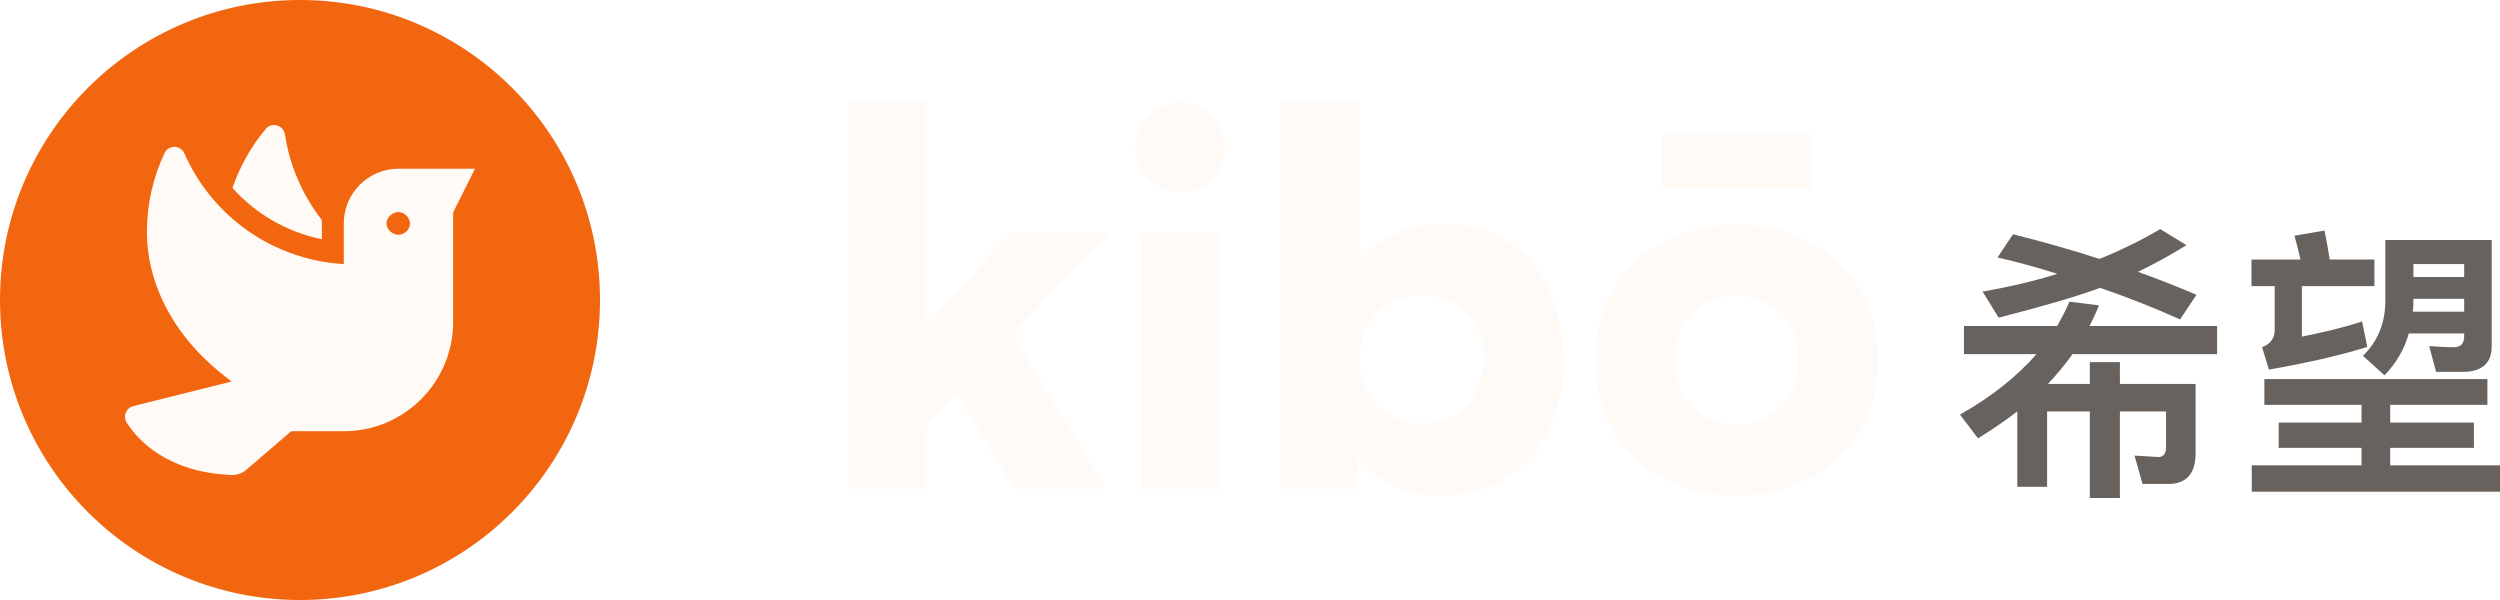
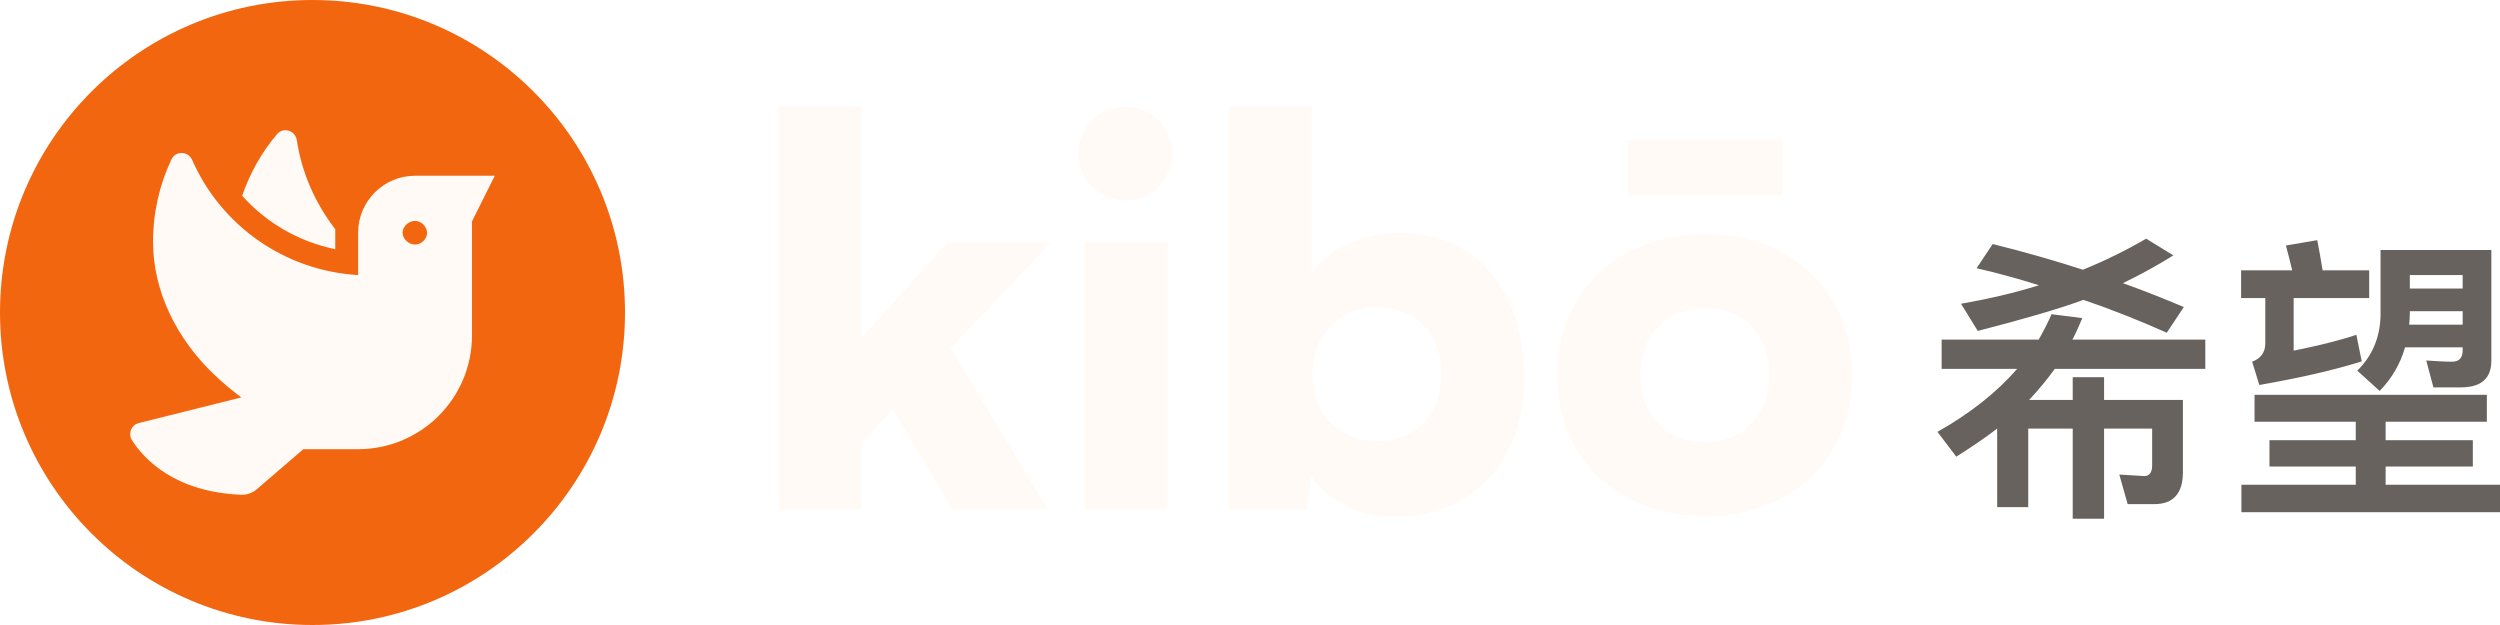
- <svg xmlns="http://www.w3.org/2000/svg" viewBox="0 0 750 180">
+ <svg xmlns="http://www.w3.org/2000/svg" viewBox="0 0 720 180">
  <defs />
  <g transform="matrix(7.5, 0, 0, 7.5, -2046.712, -1592.745)">
    <ellipse style="fill: #f26610;" cx="284.895" cy="224.366" rx="12" ry="12" />
    <path d="M 285.769 221.936 L 285.769 221.168 C 284.999 220.175 284.482 219 284.292 217.745 C 284.234 217.375 283.772 217.231 283.532 217.518 C 282.954 218.199 282.5 218.998 282.194 219.883 C 283.129 220.931 284.381 221.65 285.769 221.936 Z M 288.832 219.115 C 287.624 219.115 286.646 220.097 286.646 221.305 L 286.646 222.929 C 283.79 222.76 281.369 221.002 280.274 218.508 C 280.124 218.166 279.641 218.146 279.48 218.483 C 279.026 219.443 278.771 220.515 278.771 221.646 C 278.771 223.583 279.703 225.391 281.098 226.73 C 281.457 227.077 281.81 227.364 282.161 227.627 L 278.226 228.611 C 277.933 228.684 277.802 229.024 277.967 229.278 C 278.442 230.014 279.618 231.261 282.156 231.365 C 282.375 231.373 282.593 231.294 282.759 231.149 L 284.543 229.615 L 286.646 229.615 C 289.062 229.615 291.02 227.659 291.02 225.242 L 291.02 220.865 L 291.895 219.115 L 288.832 219.115 Z M 288.832 221.757 C 288.592 221.757 288.353 221.541 288.353 221.301 C 288.353 221.061 288.592 220.849 288.832 220.849 C 289.072 220.849 289.294 221.069 289.294 221.309 C 289.294 221.549 289.072 221.757 288.832 221.757 Z" style="fill: #fffaf6;" />
  </g>
-   <g>
+   <g transform="matrix(1, 0, 0, 1, -30, 0)">
    <path d="M 278.049 146.789 L 278.049 127.527 L 287.141 117.972 L 304.4 146.789 L 331.83 146.789 L 303.784 100.251 L 332.755 69.739 L 303.013 69.739 L 278.049 97.477 L 278.049 30.598 L 254.318 30.598 L 254.318 146.789 L 278.049 146.789 Z M 354.169 57.719 C 361.565 57.719 367.575 51.709 367.575 44.158 C 367.575 36.608 361.565 30.752 354.169 30.752 C 346.618 30.752 340.608 36.608 340.608 44.158 C 340.608 51.709 346.618 57.719 354.169 57.719 Z M 342.457 146.789 L 366.188 146.789 L 366.188 69.739 L 342.457 69.739 L 342.457 146.789 Z M 406.407 146.789 L 407.64 136.927 C 411.801 144.015 421.047 148.792 431.834 148.792 C 453.716 148.792 468.972 132.92 468.972 109.035 C 468.972 83.916 455.257 67.119 433.683 67.119 C 422.588 67.119 412.417 71.742 407.794 78.677 L 407.794 30.598 L 384.063 30.598 L 384.063 146.789 L 406.407 146.789 Z M 407.948 107.802 C 407.948 96.244 415.653 88.539 426.749 88.539 C 437.998 88.539 445.087 96.398 445.087 107.802 C 445.087 119.205 437.998 127.064 426.749 127.064 C 415.653 127.064 407.948 119.359 407.948 107.802 Z M 498.713 56.332 L 543.402 56.332 L 543.402 40.306 L 498.713 40.306 L 498.713 56.332 Z M 478.526 108.11 C 478.526 132.458 496.402 148.638 521.058 148.638 C 545.56 148.638 563.435 132.458 563.435 108.11 C 563.435 83.762 545.56 67.428 521.058 67.428 C 496.402 67.428 478.526 83.762 478.526 108.11 Z M 502.412 107.956 C 502.412 96.398 509.963 88.693 521.058 88.693 C 531.999 88.693 539.55 96.398 539.55 107.956 C 539.55 119.667 531.999 127.372 521.058 127.372 C 509.963 127.372 502.412 119.667 502.412 107.956 Z" style="fill: #fffaf6;" />
    <path d="M 589.19 97.802 L 589.19 106.23 L 610.948 106.23 C 605.1 112.938 597.446 119.044 587.986 124.376 L 593.404 131.514 C 597.532 128.934 601.488 126.268 605.186 123.43 L 605.186 146.048 L 614.13 146.048 L 614.13 123.43 L 626.944 123.43 L 626.944 149.402 L 635.974 149.402 L 635.974 123.43 L 649.82 123.43 L 649.82 134.008 C 649.82 136.072 649.046 137.104 647.498 137.104 L 640.36 136.674 L 642.768 145.188 L 650.422 145.188 C 655.926 145.188 658.678 142.092 658.678 135.986 L 658.678 115.174 L 635.974 115.174 L 635.974 108.638 L 626.944 108.638 L 626.944 115.174 L 614.388 115.174 C 617.054 112.336 619.548 109.326 621.784 106.23 L 665.128 106.23 L 665.128 97.802 L 626.858 97.802 C 627.89 95.824 628.836 93.76 629.696 91.61 L 620.838 90.492 C 619.806 92.9 618.516 95.394 617.14 97.802 L 589.19 97.802 Z M 648.1 68.734 C 642.338 72.088 636.232 75.098 629.868 77.678 C 621.612 75.012 612.926 72.518 603.896 70.282 L 599.252 77.248 C 605.272 78.624 611.206 80.258 617.226 82.15 C 610.088 84.386 602.606 86.106 594.78 87.482 L 599.596 95.308 C 612.324 92.04 622.472 89.116 630.04 86.364 C 638.124 89.116 646.122 92.298 654.034 95.824 L 658.936 88.428 C 653.26 86.02 647.412 83.698 641.392 81.548 C 646.208 79.226 651.11 76.56 655.926 73.55 L 648.1 68.734 Z M 675.438 77.85 L 675.438 85.848 L 682.404 85.848 L 682.404 98.92 C 682.404 101.5 681.114 103.22 678.62 104.166 L 680.684 110.874 C 692.036 108.896 701.926 106.66 710.182 104.08 L 708.634 96.426 C 703.474 98.146 697.454 99.608 690.574 100.984 L 690.574 85.848 L 712.332 85.848 L 712.332 77.85 L 698.916 77.85 C 698.4 74.668 697.884 71.744 697.368 69.164 L 688.338 70.712 C 688.94 72.862 689.542 75.27 690.144 77.85 L 675.438 77.85 Z M 724.028 89.632 L 739.25 89.632 L 739.25 93.502 L 723.856 93.502 C 723.942 92.47 724.028 91.352 724.028 90.32 L 724.028 89.632 Z M 739.25 83.096 L 724.028 83.096 L 724.028 79.226 L 739.25 79.226 L 739.25 83.096 Z M 722.652 100.038 L 739.25 100.038 L 739.25 100.898 C 739.25 103.048 738.218 104.166 736.24 104.166 C 733.918 104.166 731.424 103.994 728.758 103.822 L 730.822 111.562 L 738.734 111.562 C 744.582 111.562 747.506 108.982 747.506 103.908 L 747.506 72.002 L 715.6 72.002 L 715.6 90.922 C 715.428 97.286 713.192 102.532 708.892 106.746 L 715.342 112.594 C 718.782 109.068 721.276 104.854 722.652 100.038 Z M 708.462 121.452 L 708.462 126.784 L 683.608 126.784 L 683.608 134.352 L 708.462 134.352 L 708.462 139.598 L 675.524 139.598 L 675.524 147.51 L 750 147.51 L 750 139.598 L 717.062 139.598 L 717.062 134.352 L 742.174 134.352 L 742.174 126.784 L 717.062 126.784 L 717.062 121.452 L 746.216 121.452 L 746.216 113.712 L 679.308 113.712 L 679.308 121.452 L 708.462 121.452 Z" style="fill: #68625f" />
  </g>
</svg>
